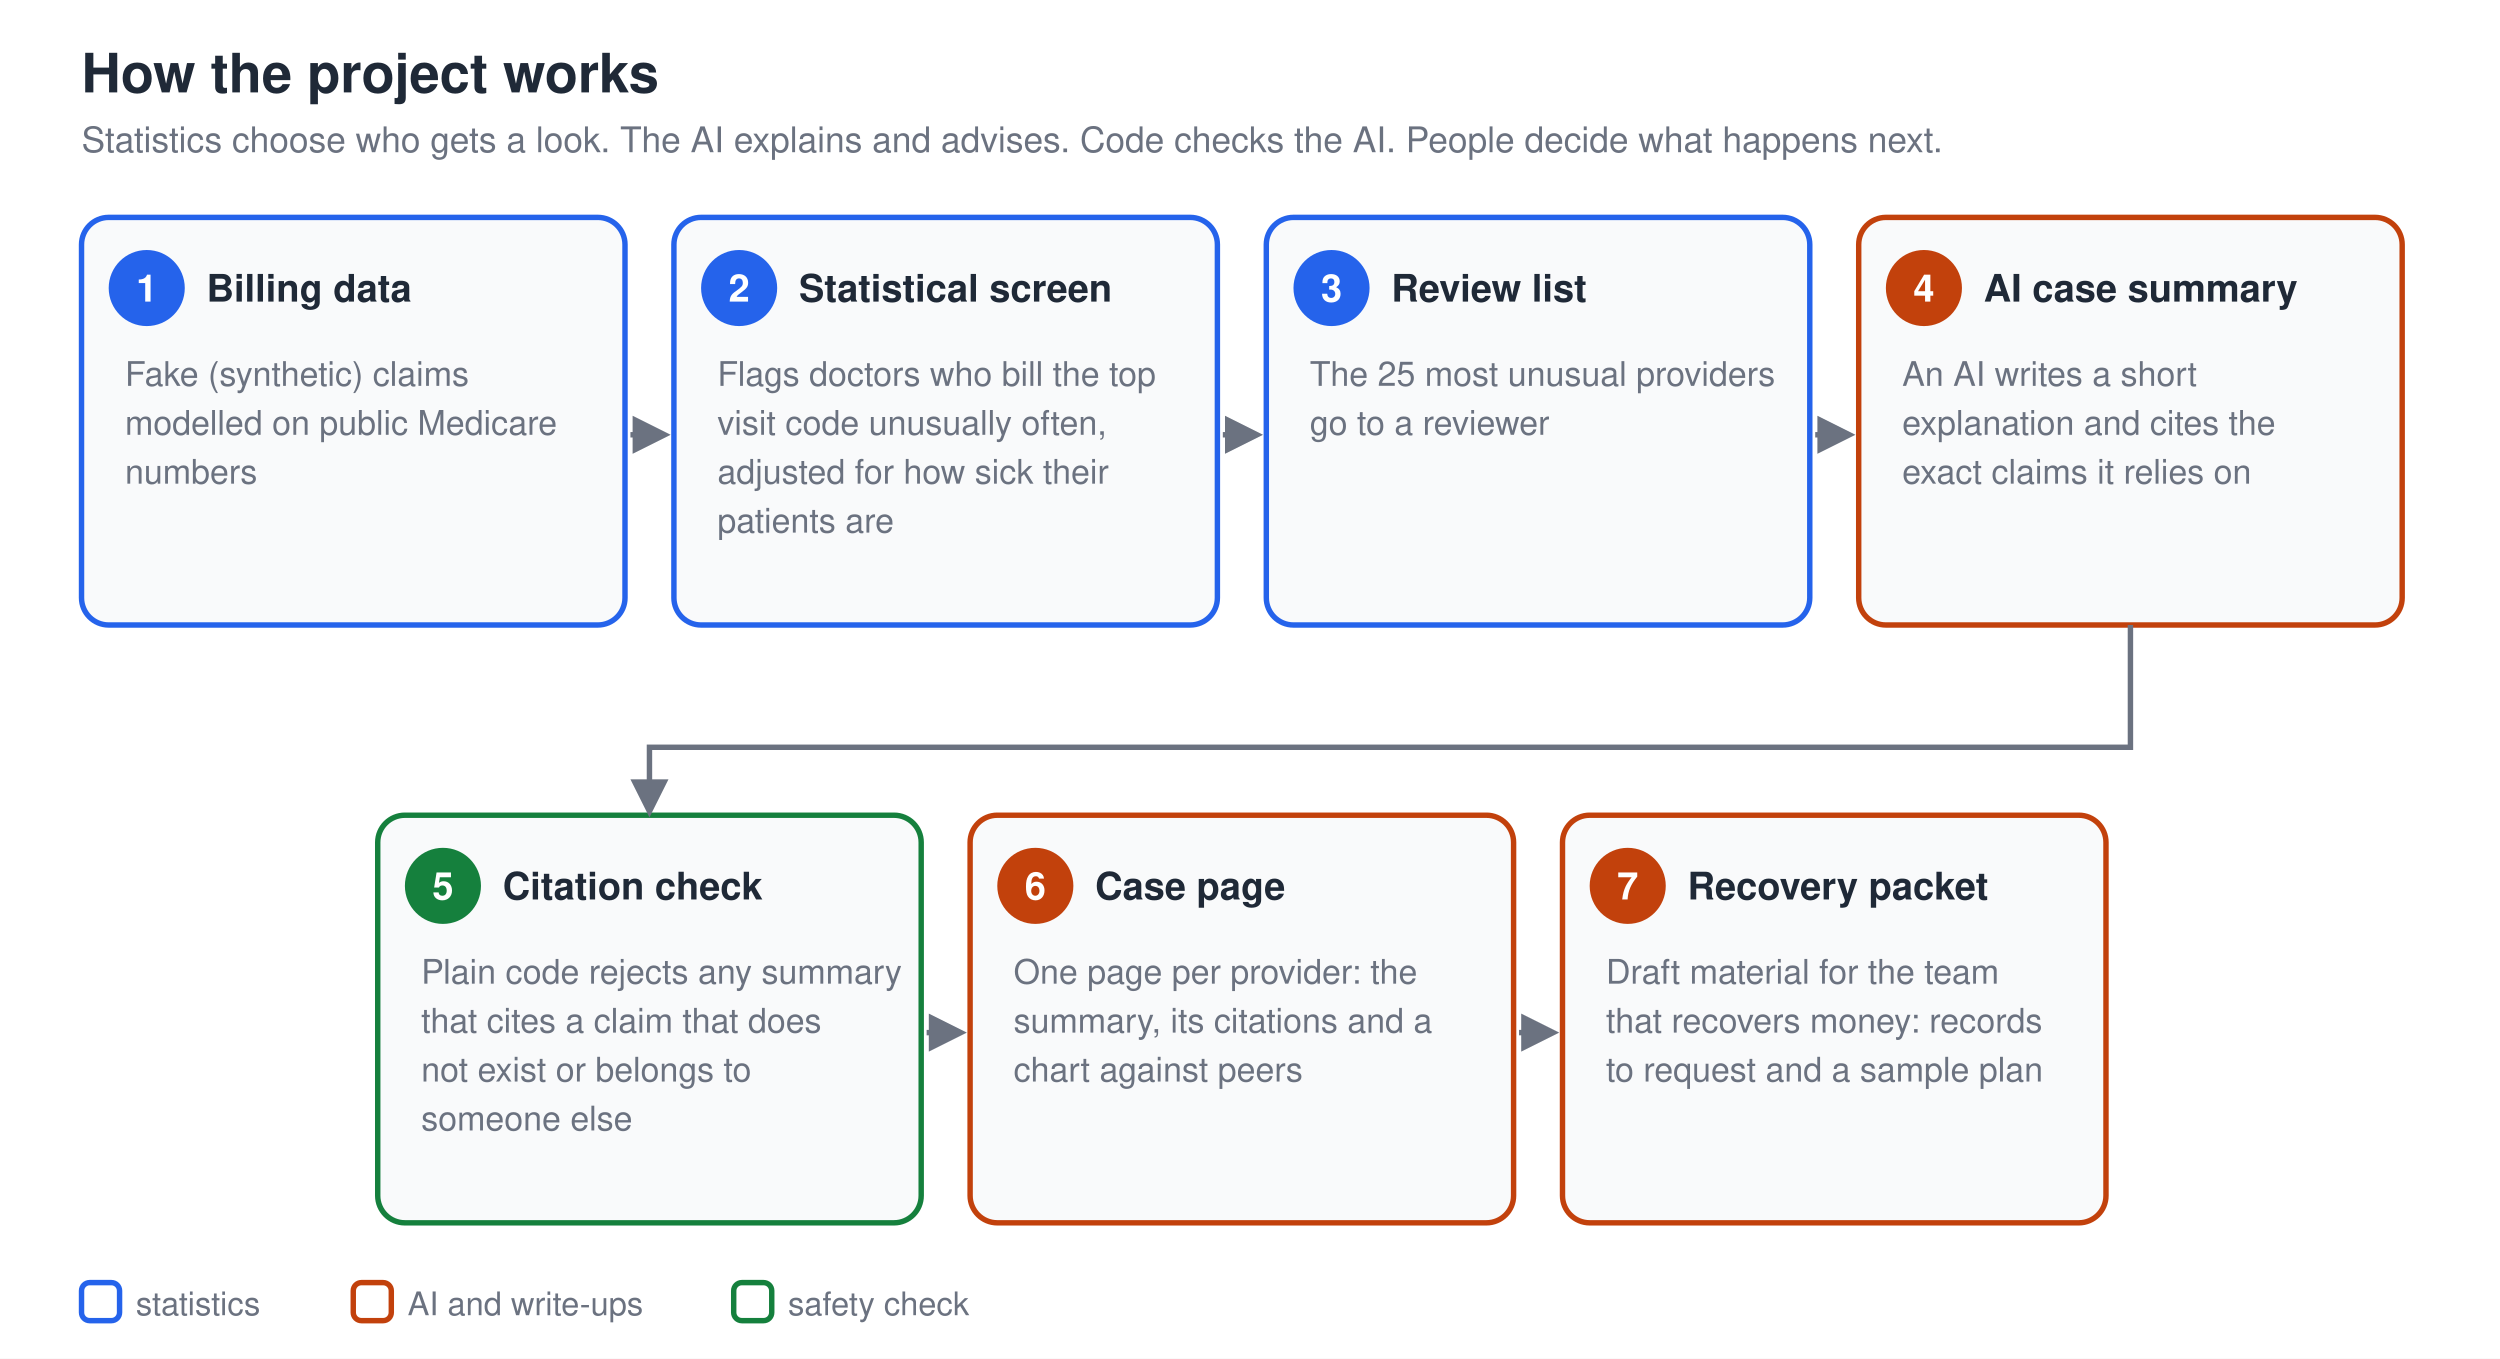
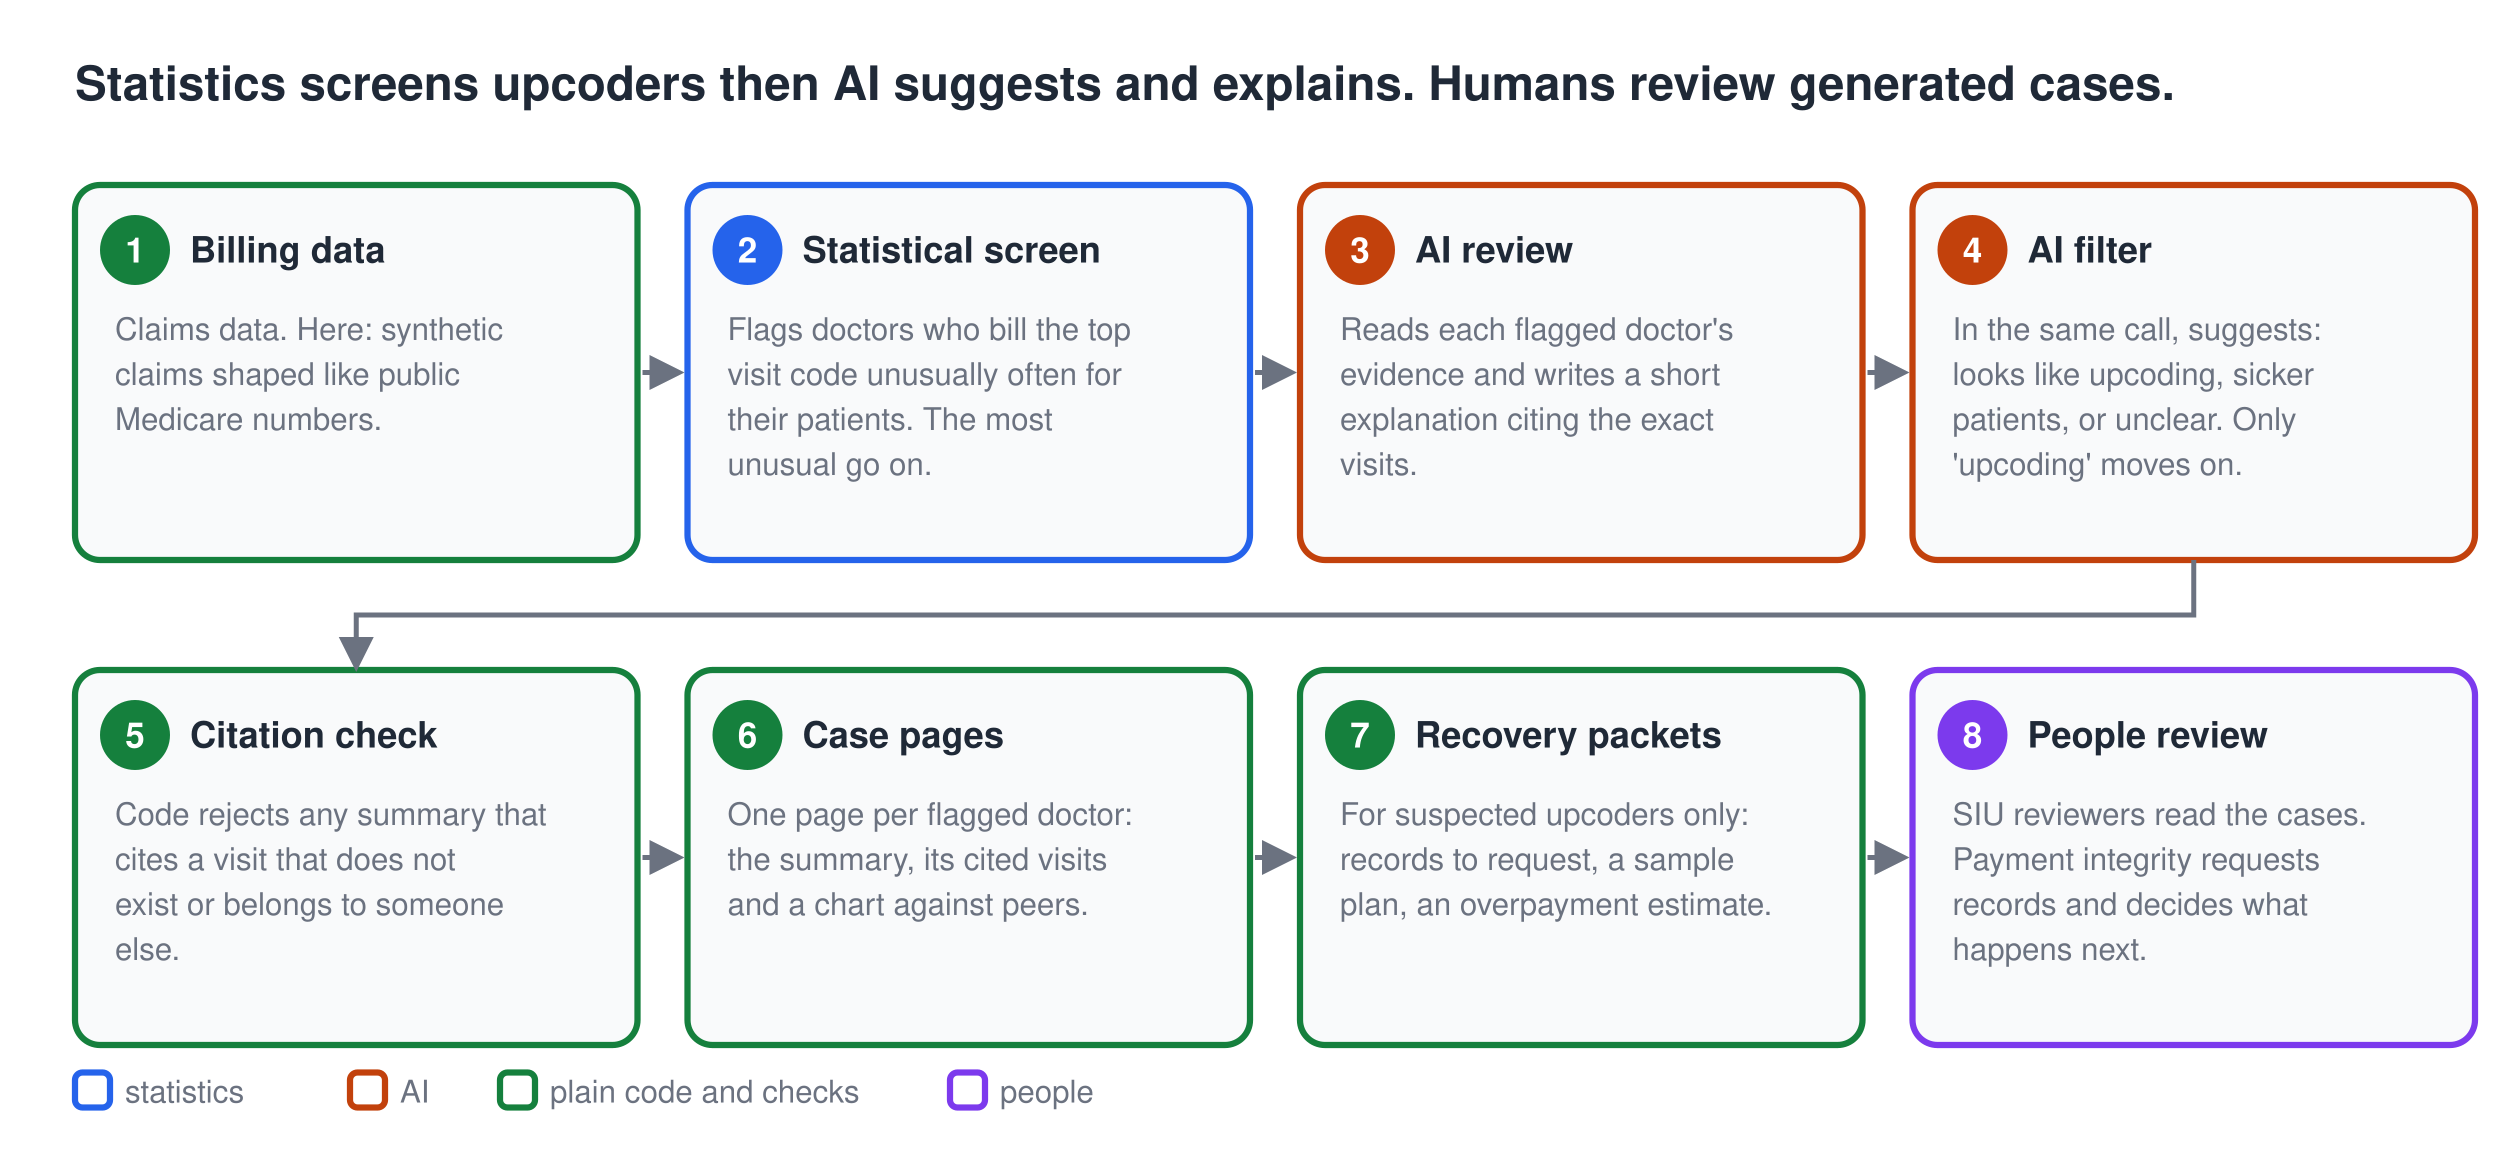
- <svg xmlns="http://www.w3.org/2000/svg" viewBox="0 0 920 500" width="920" height="500" font-family="Helvetica, Arial, sans-serif">
-   <rect width="920" height="500" fill="#ffffff" />
-   <text x="30" y="34" font-size="20" font-weight="bold" fill="#1f2937">How the project works</text>
-   <text x="30" y="56" font-size="13" fill="#6b7280">Statistics choose who gets a look. The AI explains and advises. Code checks the AI. People decide what happens next.</text>
-   <rect x="30" y="80" width="200" height="150" rx="10" fill="#f9fafb" stroke="#2563eb" stroke-width="2" />
-   <circle cx="54" cy="106" r="14" fill="#2563eb" />
-   <text x="54" y="111" text-anchor="middle" font-size="14" font-weight="bold" fill="#fff">1</text>
-   <text x="76" y="111" font-size="14" font-weight="bold" fill="#1f2937">Billing data</text>
-   <text x="46" y="142" font-size="12.5" fill="#6b7280">Fake (synthetic) claims</text>
-   <text x="46" y="160" font-size="12.5" fill="#6b7280">modelled on public Medicare</text>
-   <text x="46" y="178" font-size="12.5" fill="#6b7280">numbers</text>
-   <rect x="248" y="80" width="200" height="150" rx="10" fill="#f9fafb" stroke="#2563eb" stroke-width="2" />
-   <circle cx="272" cy="106" r="14" fill="#2563eb" />
-   <text x="272" y="111" text-anchor="middle" font-size="14" font-weight="bold" fill="#fff">2</text>
-   <text x="294" y="111" font-size="14" font-weight="bold" fill="#1f2937">Statistical screen</text>
-   <text x="264" y="142" font-size="12.5" fill="#6b7280">Flags doctors who bill the top</text>
-   <text x="264" y="160" font-size="12.5" fill="#6b7280">visit code unusually often,</text>
-   <text x="264" y="178" font-size="12.5" fill="#6b7280">adjusted for how sick their</text>
-   <text x="264" y="196" font-size="12.5" fill="#6b7280">patients are</text>
-   <rect x="466" y="80" width="200" height="150" rx="10" fill="#f9fafb" stroke="#2563eb" stroke-width="2" />
-   <circle cx="490" cy="106" r="14" fill="#2563eb" />
-   <text x="490" y="111" text-anchor="middle" font-size="14" font-weight="bold" fill="#fff">3</text>
-   <text x="512" y="111" font-size="14" font-weight="bold" fill="#1f2937">Review list</text>
-   <text x="482" y="142" font-size="12.5" fill="#6b7280">The 25 most unusual providers</text>
-   <text x="482" y="160" font-size="12.5" fill="#6b7280">go to a reviewer</text>
-   <rect x="684" y="80" width="200" height="150" rx="10" fill="#f9fafb" stroke="#c2410c" stroke-width="2" />
-   <circle cx="708" cy="106" r="14" fill="#c2410c" />
-   <text x="708" y="111" text-anchor="middle" font-size="14" font-weight="bold" fill="#fff">4</text>
-   <text x="730" y="111" font-size="14" font-weight="bold" fill="#1f2937">AI case summary</text>
-   <text x="700" y="142" font-size="12.5" fill="#6b7280">An AI writes a short</text>
-   <text x="700" y="160" font-size="12.5" fill="#6b7280">explanation and cites the</text>
-   <text x="700" y="178" font-size="12.5" fill="#6b7280">exact claims it relies on</text>
-   <rect x="139.0" y="300" width="200" height="150" rx="10" fill="#f9fafb" stroke="#15803d" stroke-width="2" />
-   <circle cx="163.0" cy="326" r="14" fill="#15803d" />
-   <text x="163.0" y="331" text-anchor="middle" font-size="14" font-weight="bold" fill="#fff">5</text>
-   <text x="185.0" y="331" font-size="14" font-weight="bold" fill="#1f2937">Citation check</text>
-   <text x="155.0" y="362" font-size="12.5" fill="#6b7280">Plain code rejects any summary</text>
-   <text x="155.0" y="380" font-size="12.5" fill="#6b7280">that cites a claim that does</text>
-   <text x="155.0" y="398" font-size="12.5" fill="#6b7280">not exist or belongs to</text>
-   <text x="155.0" y="416" font-size="12.5" fill="#6b7280">someone else</text>
-   <rect x="357.0" y="300" width="200" height="150" rx="10" fill="#f9fafb" stroke="#c2410c" stroke-width="2" />
-   <circle cx="381.0" cy="326" r="14" fill="#c2410c" />
-   <text x="381.0" y="331" text-anchor="middle" font-size="14" font-weight="bold" fill="#fff">6</text>
-   <text x="403.0" y="331" font-size="14" font-weight="bold" fill="#1f2937">Case page</text>
-   <text x="373.0" y="362" font-size="12.5" fill="#6b7280">One page per provider: the</text>
-   <text x="373.0" y="380" font-size="12.5" fill="#6b7280">summary, its citations and a</text>
-   <text x="373.0" y="398" font-size="12.5" fill="#6b7280">chart against peers</text>
-   <rect x="575.0" y="300" width="200" height="150" rx="10" fill="#f9fafb" stroke="#c2410c" stroke-width="2" />
-   <circle cx="599.0" cy="326" r="14" fill="#c2410c" />
-   <text x="599.0" y="331" text-anchor="middle" font-size="14" font-weight="bold" fill="#fff">7</text>
-   <text x="621.0" y="331" font-size="14" font-weight="bold" fill="#1f2937">Recovery packet</text>
-   <text x="591.0" y="362" font-size="12.5" fill="#6b7280">Draft material for the team</text>
-   <text x="591.0" y="380" font-size="12.5" fill="#6b7280">that recovers money: records</text>
-   <text x="591.0" y="398" font-size="12.5" fill="#6b7280">to request and a sample plan</text>
-   <path d="M232 160 L244 160" stroke="#6b7280" stroke-width="2" marker-end="url(#a)" />
-   <path d="M450 160 L462 160" stroke="#6b7280" stroke-width="2" marker-end="url(#a)" />
-   <path d="M668 160 L680 160" stroke="#6b7280" stroke-width="2" marker-end="url(#a)" />
-   <path d="M784.0 230 L784.0 275 L239.0 275 L239.0 298" fill="none" stroke="#6b7280" stroke-width="2" marker-end="url(#a)" />
-   <path d="M341.0 380 L353.0 380" stroke="#6b7280" stroke-width="2" marker-end="url(#a)" />
-   <path d="M559.0 380 L571.0 380" stroke="#6b7280" stroke-width="2" marker-end="url(#a)" />
+ <svg xmlns="http://www.w3.org/2000/svg" viewBox="0 0 1000 470" width="1000" height="470" font-family="Helvetica, Arial, sans-serif">
+   <rect width="1000" height="470" fill="#ffffff" />
+   <text x="30" y="40" font-size="19" font-weight="bold" fill="#1f2937">Statistics screens upcoders then AI suggests and explains. Humans review generated cases.</text>
  <defs>
    <marker id="a" viewBox="0 0 10 10" refX="8" refY="5" markerWidth="7" markerHeight="7" orient="auto">
      <path d="M0 0 L10 5 L0 10 z" fill="#6b7280" />
    </marker>
  </defs>
-   <rect x="30" y="472" width="14" height="14" rx="3" fill="none" stroke="#2563eb" stroke-width="2" />
-   <text x="50" y="484" font-size="12" fill="#6b7280">statistics</text>
-   <rect x="130" y="472" width="14" height="14" rx="3" fill="none" stroke="#c2410c" stroke-width="2" />
-   <text x="150" y="484" font-size="12" fill="#6b7280">AI and write-ups</text>
-   <rect x="270" y="472" width="14" height="14" rx="3" fill="none" stroke="#15803d" stroke-width="2" />
-   <text x="290" y="484" font-size="12" fill="#6b7280">safety check</text>
+   <rect x="30" y="74" width="225" height="150" rx="10" fill="#f9fafb" stroke="#15803d" stroke-width="2.5" />
+   <circle cx="54" cy="100" r="14" fill="#15803d" />
+   <text x="54" y="105" text-anchor="middle" font-size="14" font-weight="bold" fill="#fff">1</text>
+   <text x="76" y="105" font-size="14.5" font-weight="bold" fill="#1f2937">Billing data</text>
+   <text x="46" y="136" font-size="12.5" fill="#6b7280">Claims data. Here: synthetic</text>
+   <text x="46" y="154" font-size="12.5" fill="#6b7280">claims shaped like public</text>
+   <text x="46" y="172" font-size="12.5" fill="#6b7280">Medicare numbers.</text>
+   <rect x="275" y="74" width="225" height="150" rx="10" fill="#f9fafb" stroke="#2563eb" stroke-width="2.5" />
+   <circle cx="299" cy="100" r="14" fill="#2563eb" />
+   <text x="299" y="105" text-anchor="middle" font-size="14" font-weight="bold" fill="#fff">2</text>
+   <text x="321" y="105" font-size="14.5" font-weight="bold" fill="#1f2937">Statistical screen</text>
+   <text x="291" y="136" font-size="12.5" fill="#6b7280">Flags doctors who bill the top</text>
+   <text x="291" y="154" font-size="12.5" fill="#6b7280">visit code unusually often for</text>
+   <text x="291" y="172" font-size="12.5" fill="#6b7280">their patients. The most</text>
+   <text x="291" y="190" font-size="12.5" fill="#6b7280">unusual go on.</text>
+   <rect x="520" y="74" width="225" height="150" rx="10" fill="#f9fafb" stroke="#c2410c" stroke-width="2.5" />
+   <circle cx="544" cy="100" r="14" fill="#c2410c" />
+   <text x="544" y="105" text-anchor="middle" font-size="14" font-weight="bold" fill="#fff">3</text>
+   <text x="566" y="105" font-size="14.5" font-weight="bold" fill="#1f2937">AI review</text>
+   <text x="536" y="136" font-size="12.5" fill="#6b7280">Reads each flagged doctor's</text>
+   <text x="536" y="154" font-size="12.5" fill="#6b7280">evidence and writes a short</text>
+   <text x="536" y="172" font-size="12.5" fill="#6b7280">explanation citing the exact</text>
+   <text x="536" y="190" font-size="12.5" fill="#6b7280">visits.</text>
+   <rect x="765" y="74" width="225" height="150" rx="10" fill="#f9fafb" stroke="#c2410c" stroke-width="2.5" />
+   <circle cx="789" cy="100" r="14" fill="#c2410c" />
+   <text x="789" y="105" text-anchor="middle" font-size="14" font-weight="bold" fill="#fff">4</text>
+   <text x="811" y="105" font-size="14.5" font-weight="bold" fill="#1f2937">AI filter</text>
+   <text x="781" y="136" font-size="12.5" fill="#6b7280">In the same call, suggests:</text>
+   <text x="781" y="154" font-size="12.5" fill="#6b7280">looks like upcoding, sicker</text>
+   <text x="781" y="172" font-size="12.5" fill="#6b7280">patients, or unclear. Only</text>
+   <text x="781" y="190" font-size="12.5" fill="#6b7280">'upcoding' moves on.</text>
+   <rect x="30" y="268" width="225" height="150" rx="10" fill="#f9fafb" stroke="#15803d" stroke-width="2.5" />
+   <circle cx="54" cy="294" r="14" fill="#15803d" />
+   <text x="54" y="299" text-anchor="middle" font-size="14" font-weight="bold" fill="#fff">5</text>
+   <text x="76" y="299" font-size="14.5" font-weight="bold" fill="#1f2937">Citation check</text>
+   <text x="46" y="330" font-size="12.5" fill="#6b7280">Code rejects any summary that</text>
+   <text x="46" y="348" font-size="12.5" fill="#6b7280">cites a visit that does not</text>
+   <text x="46" y="366" font-size="12.5" fill="#6b7280">exist or belongs to someone</text>
+   <text x="46" y="384" font-size="12.5" fill="#6b7280">else.</text>
+   <rect x="275" y="268" width="225" height="150" rx="10" fill="#f9fafb" stroke="#15803d" stroke-width="2.5" />
+   <circle cx="299" cy="294" r="14" fill="#15803d" />
+   <text x="299" y="299" text-anchor="middle" font-size="14" font-weight="bold" fill="#fff">6</text>
+   <text x="321" y="299" font-size="14.5" font-weight="bold" fill="#1f2937">Case pages</text>
+   <text x="291" y="330" font-size="12.5" fill="#6b7280">One page per flagged doctor:</text>
+   <text x="291" y="348" font-size="12.5" fill="#6b7280">the summary, its cited visits</text>
+   <text x="291" y="366" font-size="12.5" fill="#6b7280">and a chart against peers.</text>
+   <rect x="520" y="268" width="225" height="150" rx="10" fill="#f9fafb" stroke="#15803d" stroke-width="2.5" />
+   <circle cx="544" cy="294" r="14" fill="#15803d" />
+   <text x="544" y="299" text-anchor="middle" font-size="14" font-weight="bold" fill="#fff">7</text>
+   <text x="566" y="299" font-size="14.5" font-weight="bold" fill="#1f2937">Recovery packets</text>
+   <text x="536" y="330" font-size="12.5" fill="#6b7280">For suspected upcoders only:</text>
+   <text x="536" y="348" font-size="12.5" fill="#6b7280">records to request, a sample</text>
+   <text x="536" y="366" font-size="12.5" fill="#6b7280">plan, an overpayment estimate.</text>
+   <rect x="765" y="268" width="225" height="150" rx="10" fill="#f9fafb" stroke="#7c3aed" stroke-width="2.5" />
+   <circle cx="789" cy="294" r="14" fill="#7c3aed" />
+   <text x="789" y="299" text-anchor="middle" font-size="14" font-weight="bold" fill="#fff">8</text>
+   <text x="811" y="299" font-size="14.5" font-weight="bold" fill="#1f2937">People review</text>
+   <text x="781" y="330" font-size="12.5" fill="#6b7280">SIU reviewers read the cases.</text>
+   <text x="781" y="348" font-size="12.5" fill="#6b7280">Payment integrity requests</text>
+   <text x="781" y="366" font-size="12.5" fill="#6b7280">records and decides what</text>
+   <text x="781" y="384" font-size="12.5" fill="#6b7280">happens next.</text>
+   <path d="M257 149.0 L271 149.0" stroke="#6b7280" stroke-width="2" marker-end="url(#a)" />
+   <path d="M502 149.0 L516 149.0" stroke="#6b7280" stroke-width="2" marker-end="url(#a)" />
+   <path d="M747 149.0 L761 149.0" stroke="#6b7280" stroke-width="2" marker-end="url(#a)" />
+   <path d="M257 343.0 L271 343.0" stroke="#6b7280" stroke-width="2" marker-end="url(#a)" />
+   <path d="M502 343.0 L516 343.0" stroke="#6b7280" stroke-width="2" marker-end="url(#a)" />
+   <path d="M747 343.0 L761 343.0" stroke="#6b7280" stroke-width="2" marker-end="url(#a)" />
+   <path d="M877.5 224 L877.5 246.0 L142.5 246.0 L142.5 266" fill="none" stroke="#6b7280" stroke-width="2" marker-end="url(#a)" />
+   <rect x="30" y="429" width="14" height="14" rx="3" fill="none" stroke="#2563eb" stroke-width="2.5" />
+   <text x="50" y="441" font-size="12.5" fill="#6b7280">statistics</text>
+   <rect x="140" y="429" width="14" height="14" rx="3" fill="none" stroke="#c2410c" stroke-width="2.5" />
+   <text x="160" y="441" font-size="12.5" fill="#6b7280">AI</text>
+   <rect x="200" y="429" width="14" height="14" rx="3" fill="none" stroke="#15803d" stroke-width="2.5" />
+   <text x="220" y="441" font-size="12.5" fill="#6b7280">plain code and checks</text>
+   <rect x="380" y="429" width="14" height="14" rx="3" fill="none" stroke="#7c3aed" stroke-width="2.5" />
+   <text x="400" y="441" font-size="12.5" fill="#6b7280">people</text>
</svg>
